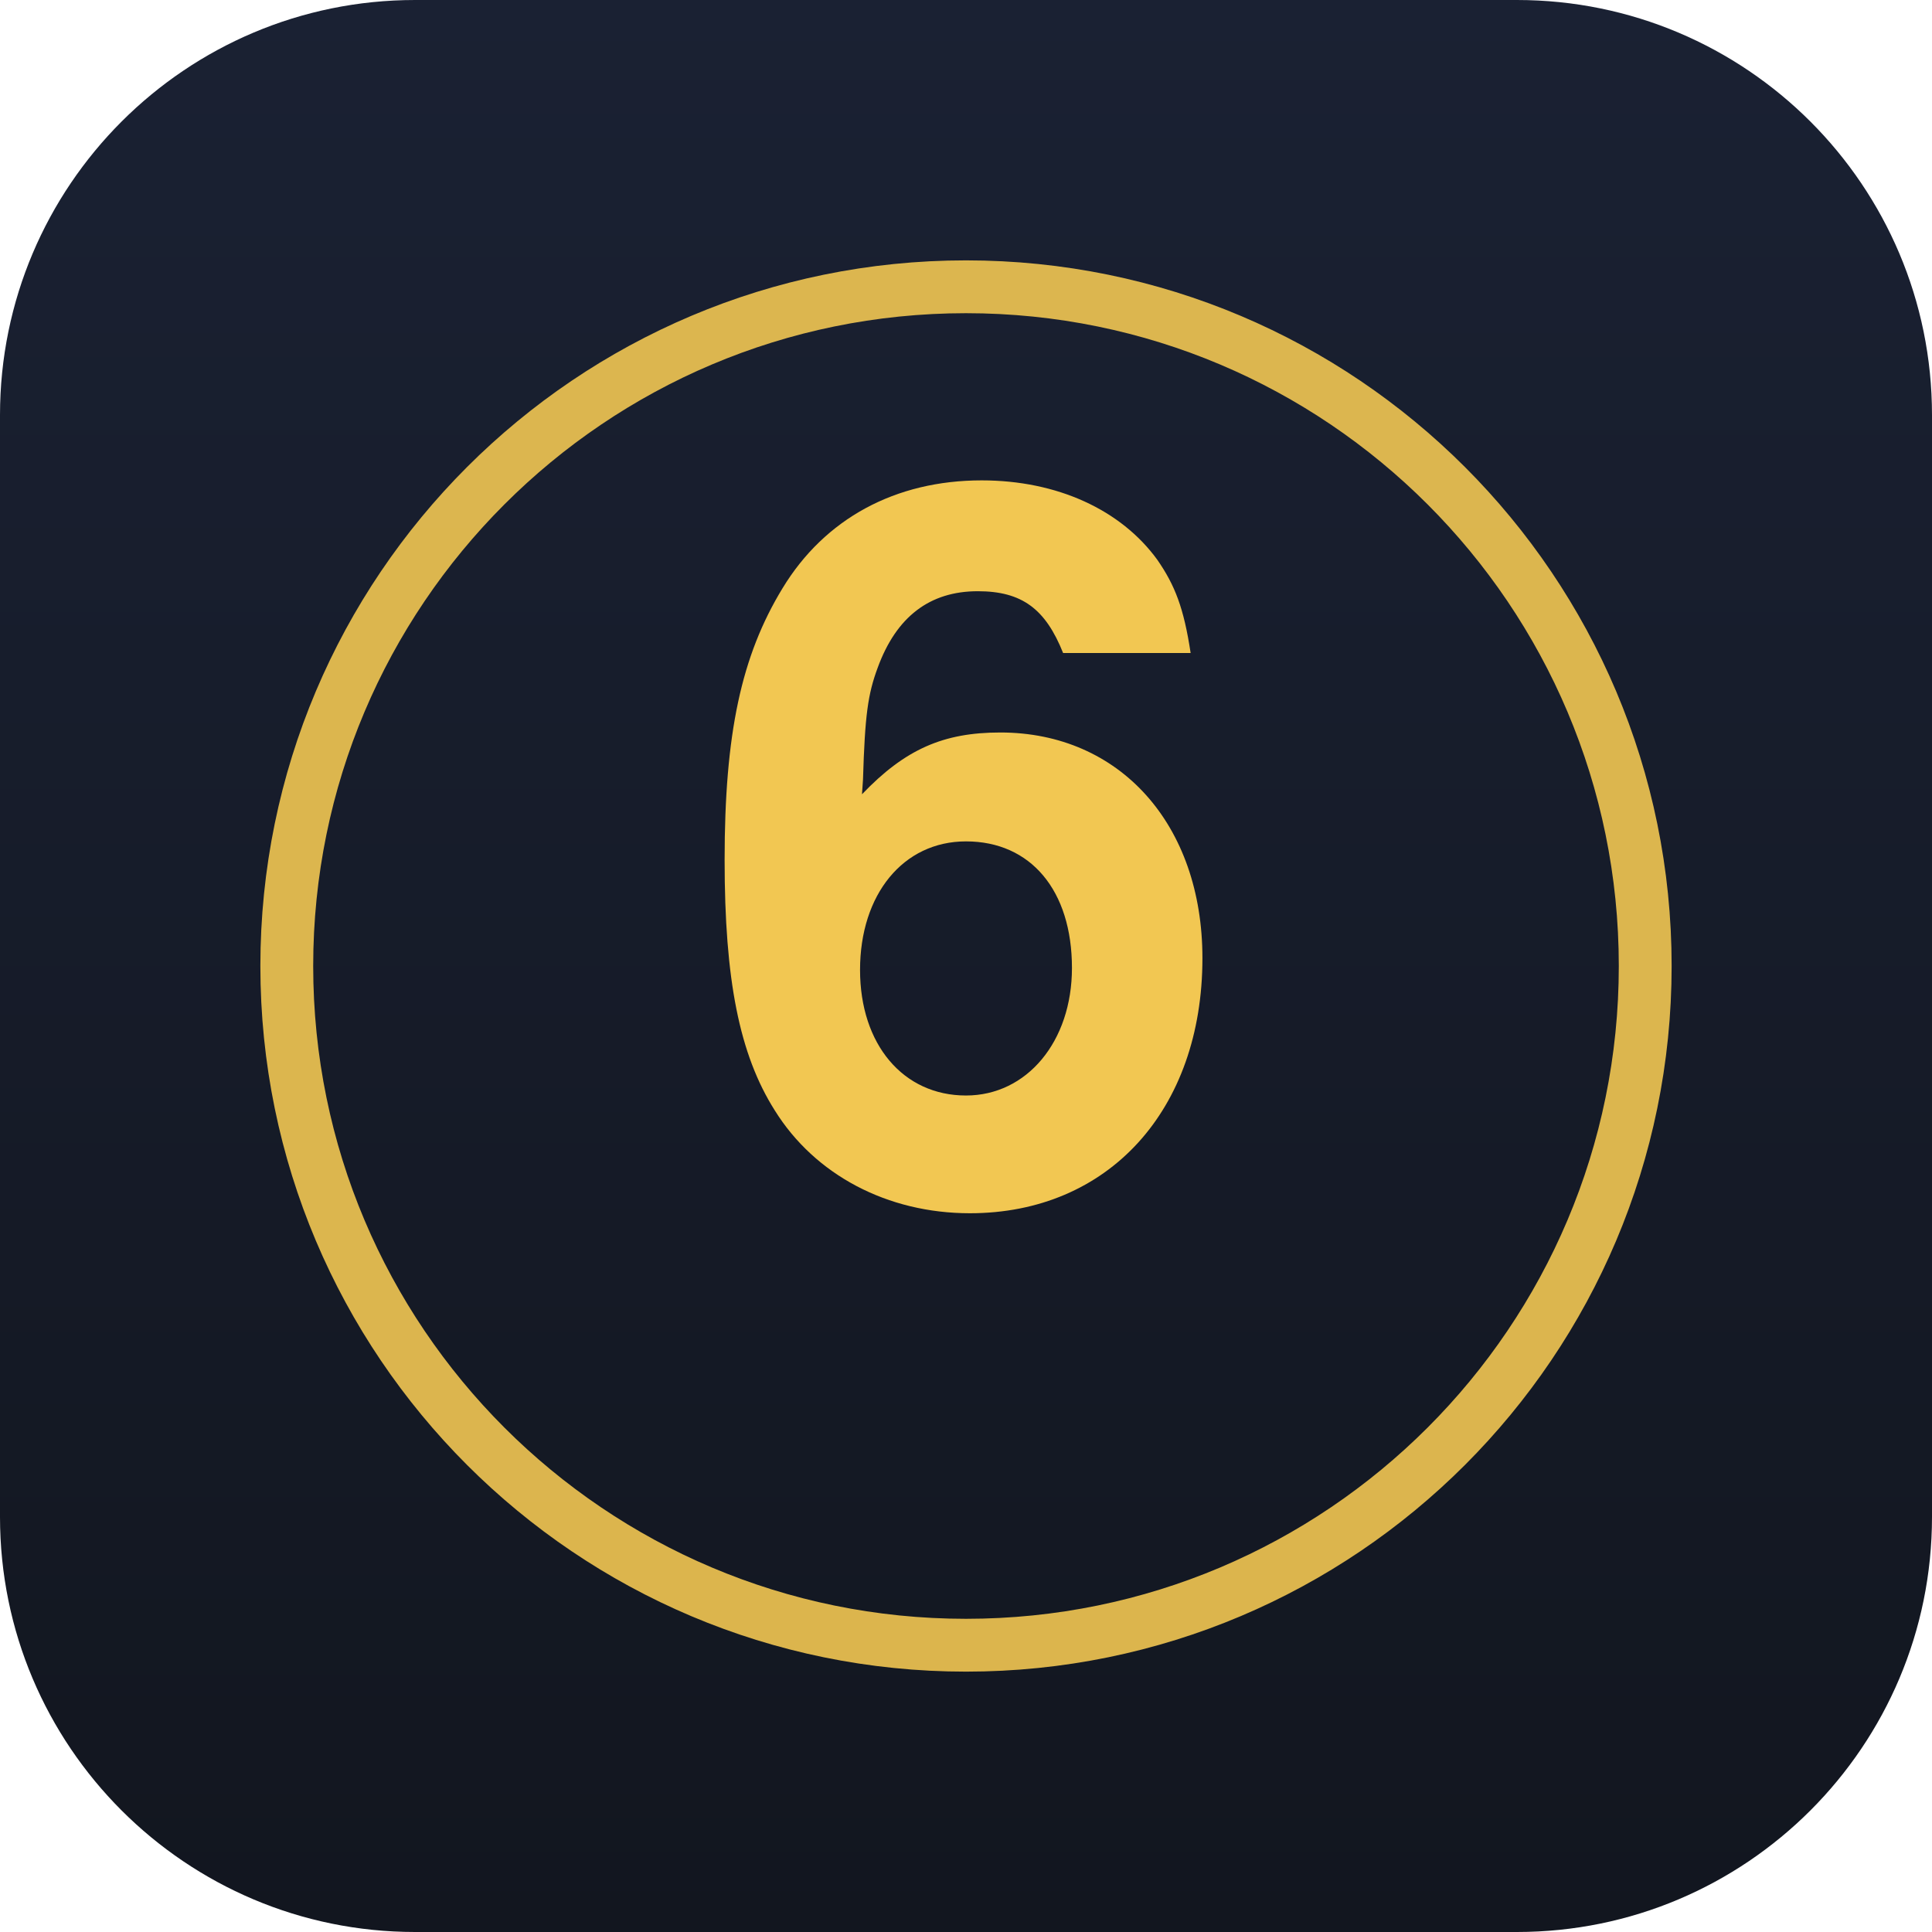
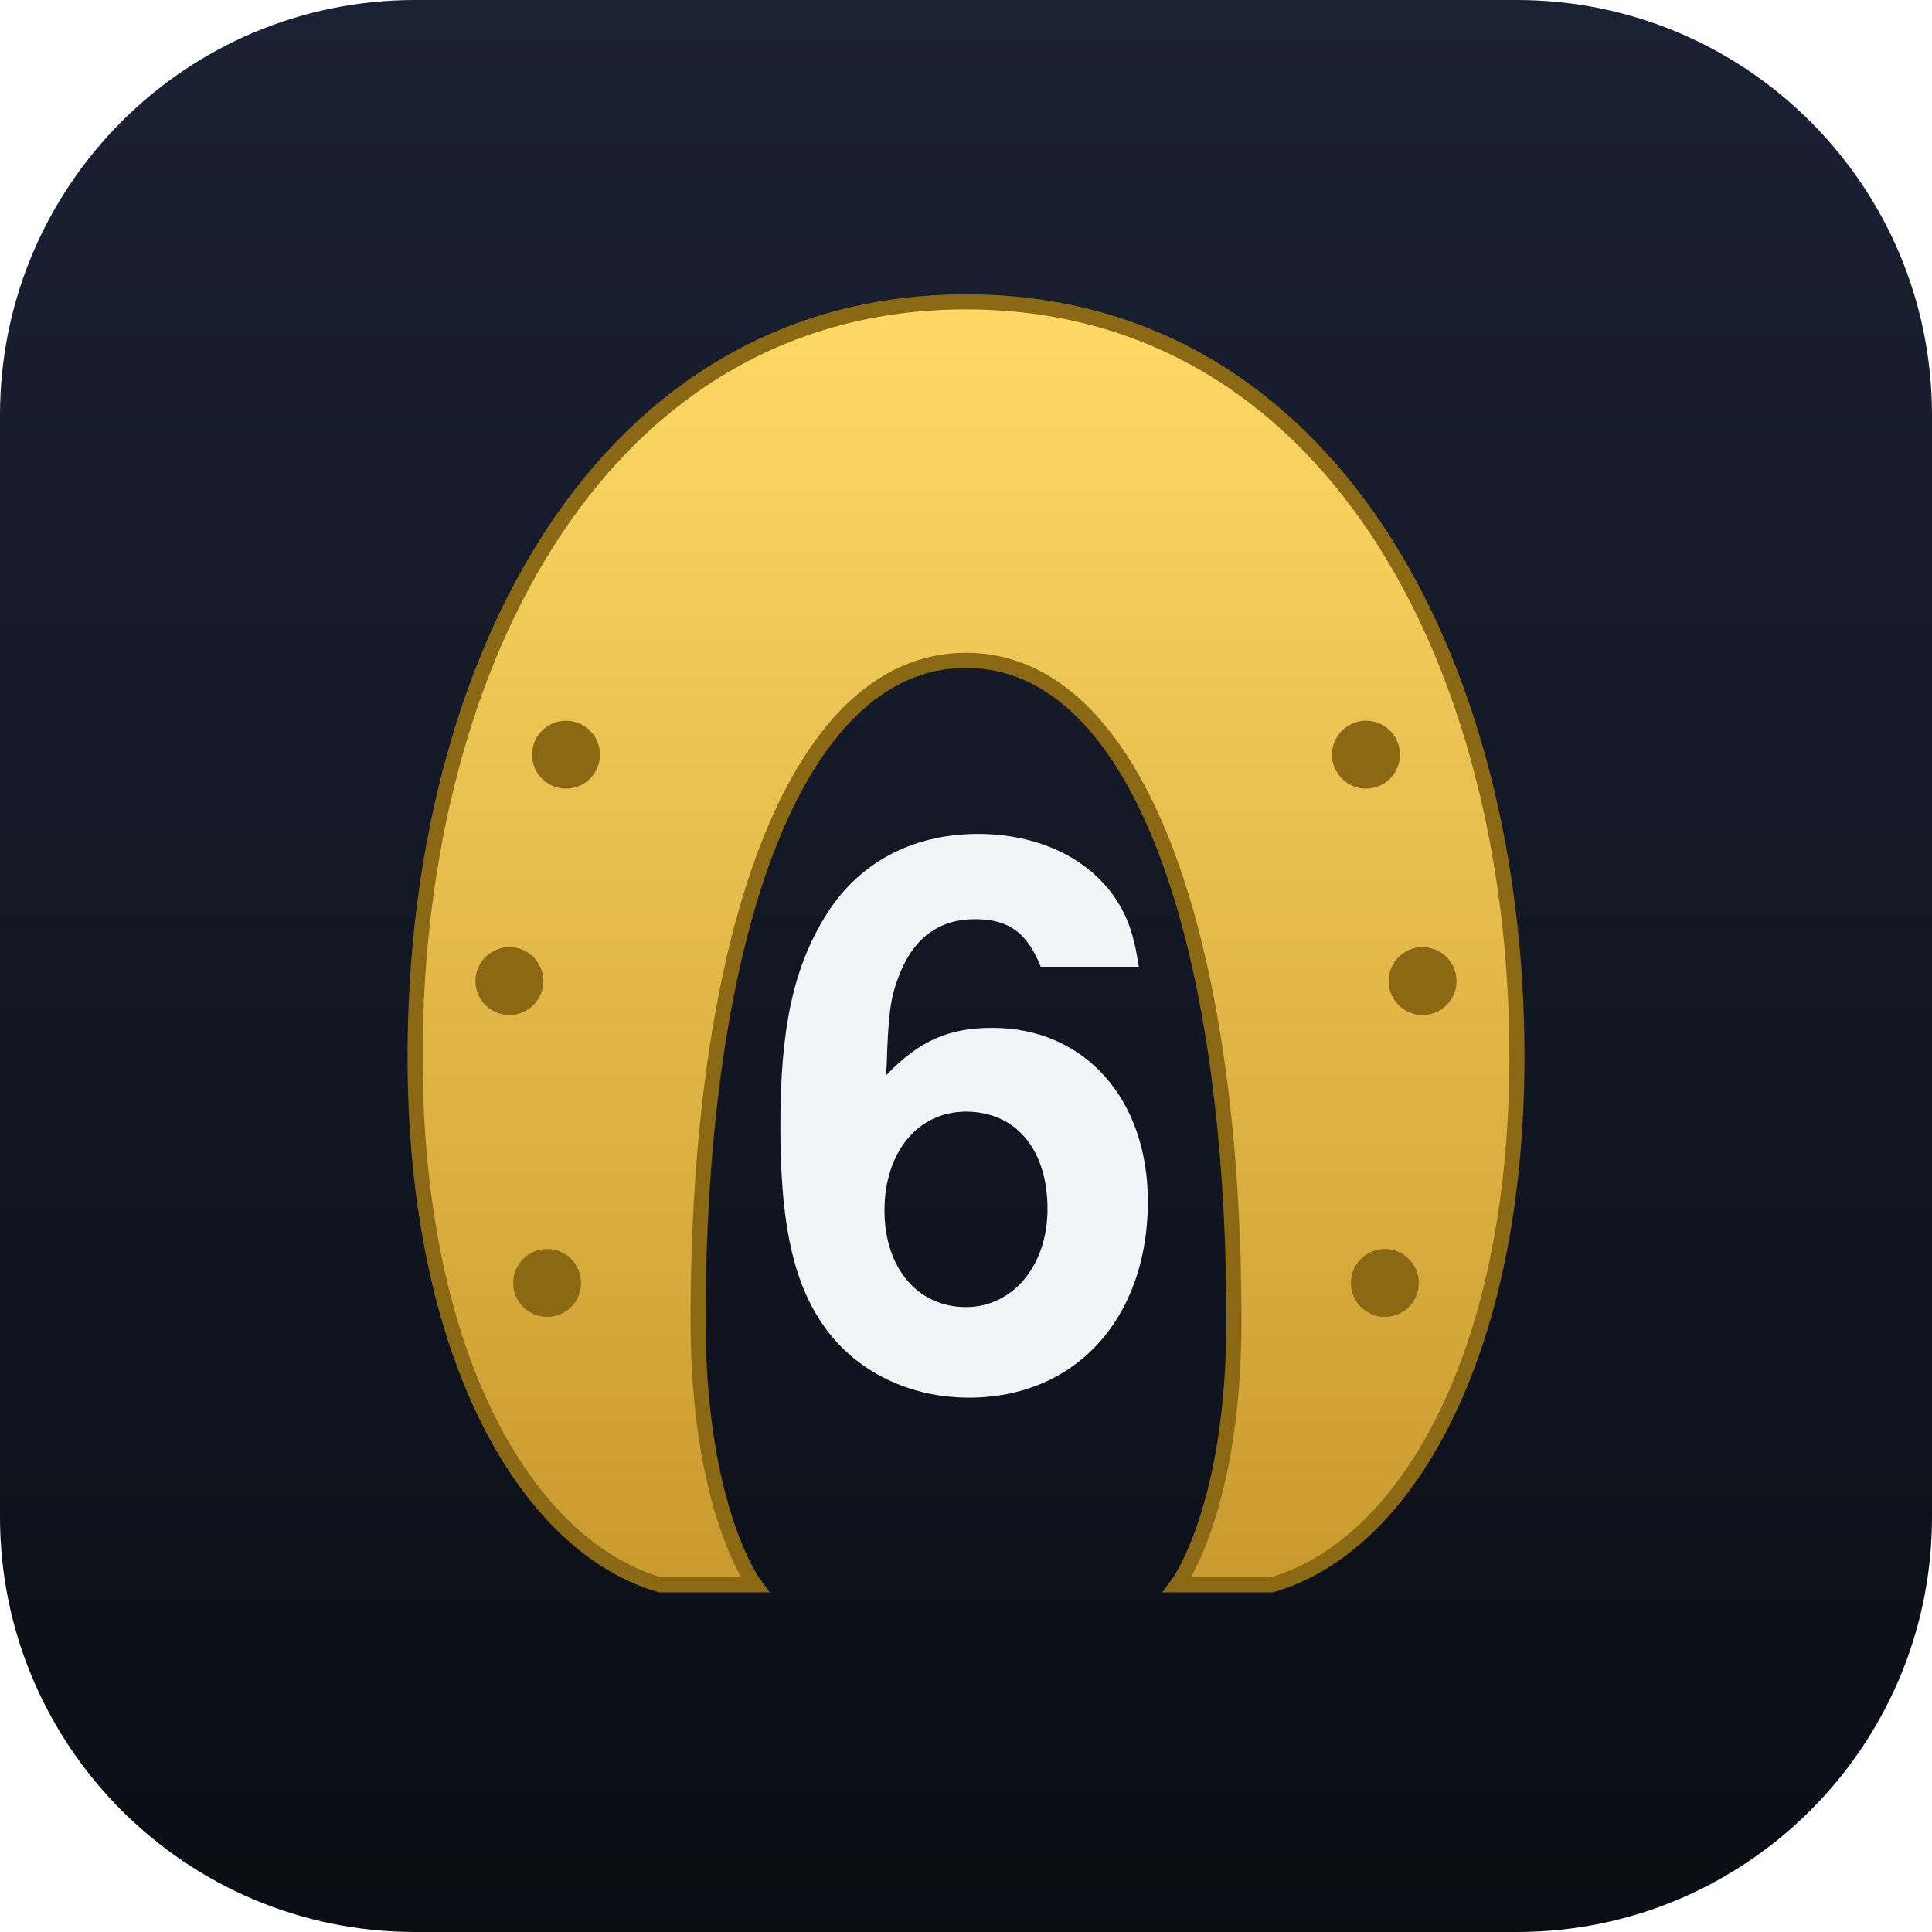
<svg xmlns="http://www.w3.org/2000/svg" viewBox="0 0 512 512">
  <defs>
    <linearGradient id="bg" x1="0" y1="0" x2="0" y2="1">
      <stop offset="0%" stop-color="#1A2133" />
-       <stop offset="100%" stop-color="#12161F" />
+       <stop offset="100%" stop-color="#0A0D14" />
+     </linearGradient>
+     <linearGradient id="gold" x1="0" y1="0" x2="0" y2="1">
+       <stop offset="0%" stop-color="#FFD966" />
+       <stop offset="100%" stop-color="#C99A2E" />
    </linearGradient>
  </defs>
  <rect width="512" height="512" rx="110" fill="url(#bg)" />
-   <circle cx="256" cy="256" r="180" fill="none" stroke="#F2C752" stroke-width="14" opacity="0.9" />
-   <text x="256" y="256" font-family="Arial Black, Helvetica, sans-serif" font-size="260" font-weight="900" fill="#F2C752" text-anchor="middle" dominant-baseline="central">6</text>
+   <path d="M 256 80            C 160 80, 110 175, 110 280            C 110 360, 140 410, 175 420            L 200 420            C 200 420, 185 400, 185 350            C 185 250, 210 175, 256 175            C 302 175, 327 250, 327 350            C 327 400, 312 420, 312 420            L 337 420            C 372 410, 402 360, 402 280            C 402 175, 352 80, 256 80 Z" fill="url(#gold)" stroke="#8B6914" stroke-width="4" />
+   <circle cx="150" cy="200" r="9" fill="#8B6914" />
+   <circle cx="135" cy="260" r="9" fill="#8B6914" />
+   <circle cx="145" cy="340" r="9" fill="#8B6914" />
+   <circle cx="362" cy="200" r="9" fill="#8B6914" />
+   <circle cx="377" cy="260" r="9" fill="#8B6914" />
+   <circle cx="367" cy="340" r="9" fill="#8B6914" />
+   <text x="256" y="320" font-family="Arial Black, Helvetica, sans-serif" font-size="200" font-weight="900" fill="#F2F5F8" text-anchor="middle" dominant-baseline="central">6</text>
</svg>
